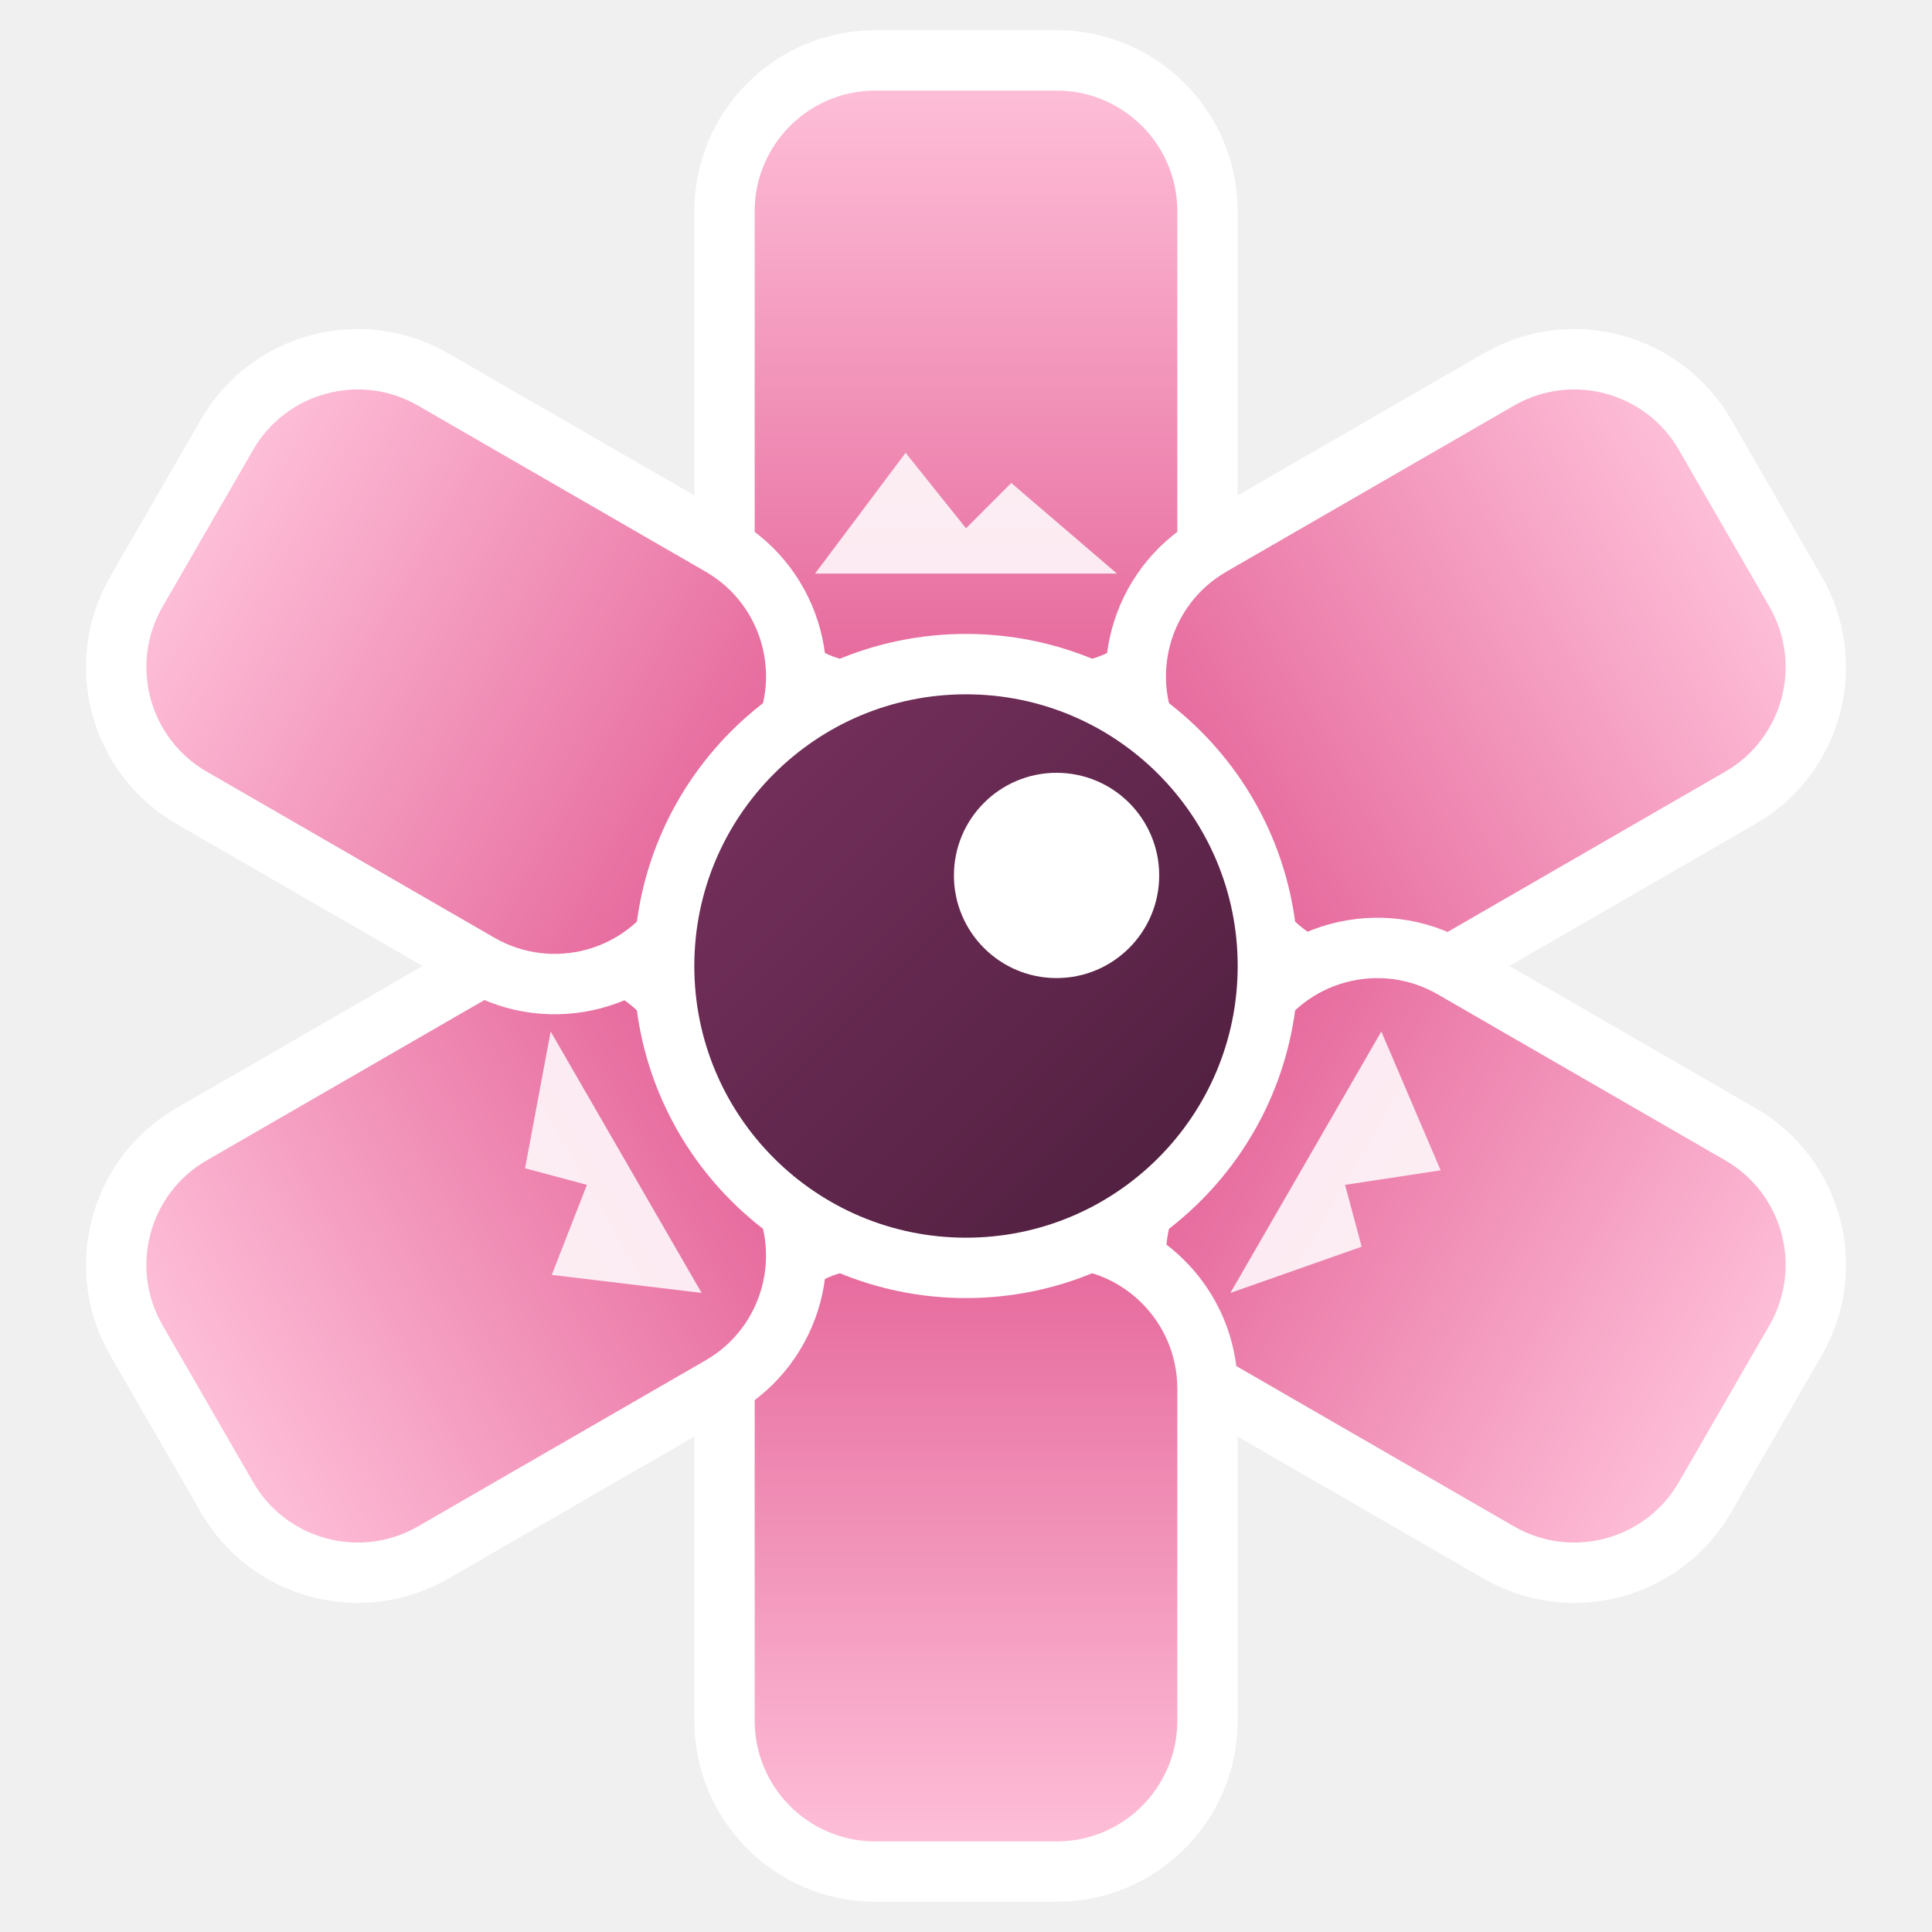
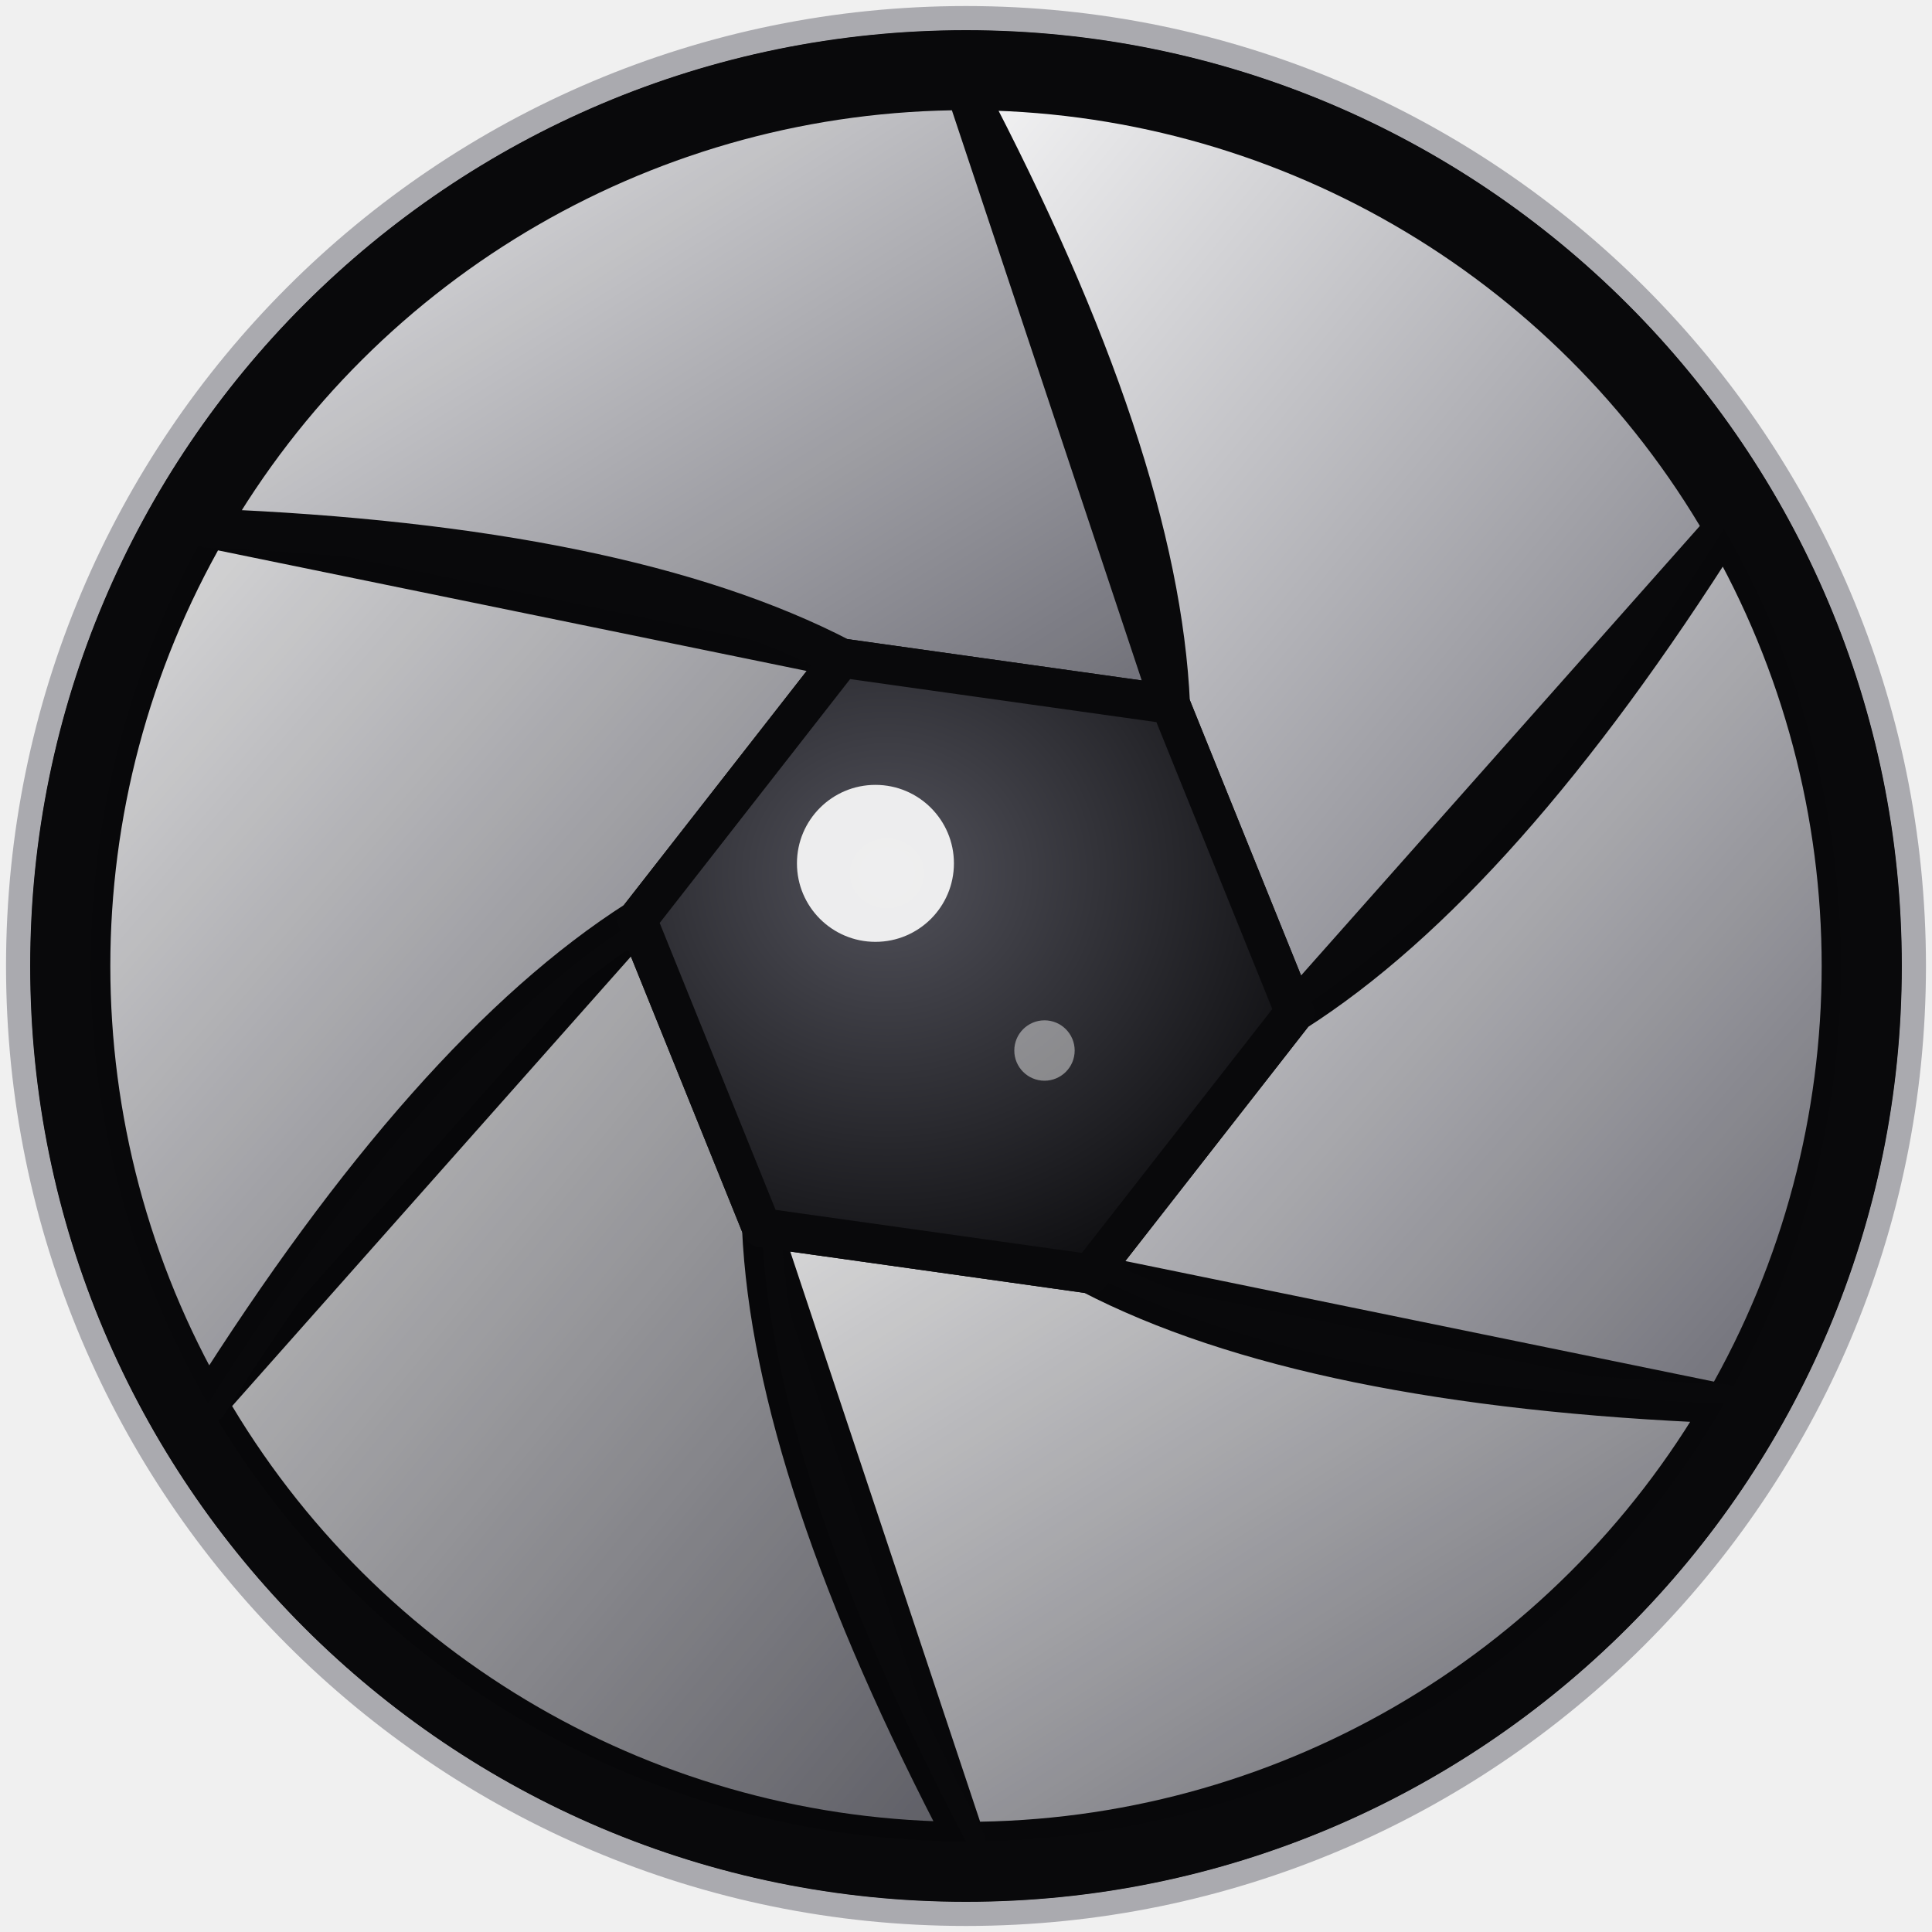
<svg xmlns="http://www.w3.org/2000/svg" viewBox="0 0 64 64" role="img" aria-label="Auto Image Organizer">
  <defs>
-     <linearGradient id="petal" x1="0" y1="0" x2="0" y2="1">
-       <stop offset="0" stop-color="#ffc2da" />
-       <stop offset="1" stop-color="#e5679b" />
+     <linearGradient id="ap-blade" x1="0" y1="0" x2="1" y2="1">
+       <stop offset="0" stop-color="#f4f4f5" />
+       <stop offset="1" stop-color="#71717a" />
    </linearGradient>
-     <linearGradient id="core" x1="0" y1="0" x2="1" y2="1">
-       <stop offset="0" stop-color="#7a3260" />
-       <stop offset="1" stop-color="#4a1d3b" />
-     </linearGradient>
+     <radialGradient id="ap-glass" cx="0.38" cy="0.35" r="0.75">
+       <stop offset="0" stop-color="#52525b" />
+       <stop offset="1" stop-color="#09090b" />
+     </radialGradient>
  </defs>
  <g transform="translate(32 32)">
-     <g stroke="#fff" stroke-width="2">
-       <rect x="-8" y="-30" width="16" height="21" rx="5" fill="url(#petal)" transform="rotate(0)" />
-       <rect x="-8" y="-30" width="16" height="21" rx="5" fill="url(#petal)" transform="rotate(60)" />
-       <rect x="-8" y="-30" width="16" height="21" rx="5" fill="url(#petal)" transform="rotate(120)" />
-       <rect x="-8" y="-30" width="16" height="21" rx="5" fill="url(#petal)" transform="rotate(180)" />
-       <rect x="-8" y="-30" width="16" height="21" rx="5" fill="url(#petal)" transform="rotate(240)" />
-       <rect x="-8" y="-30" width="16" height="21" rx="5" fill="url(#petal)" transform="rotate(300)" />
-     </g>
-     <g fill="#fff" opacity=".85">
-       <path d="M-5 -13 l3 -4 l2 2.5 l1.5 -1.5 l3.5 3z" transform="rotate(0)" />
-       <path d="M-5 -13 l3 -4 l2 2.5 l1.5 -1.5 l3.5 3z" transform="rotate(120)" />
-       <path d="M-5 -13 l3 -4 l2 2.5 l1.5 -1.5 l3.5 3z" transform="rotate(240)" />
-     </g>
-     <circle r="10" fill="url(#core)" stroke="#fff" stroke-width="2" />
-     <circle cx="3" cy="-3" r="3.4" fill="#fff" />
+     <circle r="31" fill="#09090b" />
+     <path d="M0.0,-29.0 A29.0,29.0 0 0,1 25.11,-14.5 L10.89,1.53 L6.77,-8.67 Q6.41,-16.8 0.0,-29.0Z" fill="url(#ap-blade)" stroke="#09090b" stroke-width="1.3" stroke-linejoin="round" />
+     <path d="M25.11,-14.5 A29.0,29.0 0 0,1 25.11,14.5 L4.12,10.2 L10.89,1.53 Q17.75,-2.84 25.11,-14.5Z" fill="url(#ap-blade)" stroke="#09090b" stroke-width="1.3" stroke-linejoin="round" />
+     <path d="M25.11,-14.5 A29.0,29.0 0 0,1 25.11,14.5 L4.12,10.2 L10.89,1.53 Q17.75,-2.84 25.11,-14.5Z" fill="#000" fill-opacity="0.06" />
+     <path d="M25.11,14.5 A29.0,29.0 0 0,1 0.0,29.0 L-6.77,8.67 L4.12,10.2 Q11.34,13.95 25.11,14.5Z" fill="url(#ap-blade)" stroke="#09090b" stroke-width="1.3" stroke-linejoin="round" />
+     <path d="M25.11,14.5 A29.0,29.0 0 0,1 0.0,29.0 L-6.77,8.67 L4.12,10.2 Q11.34,13.95 25.11,14.5Z" fill="#000" fill-opacity="0.12" />
+     <path d="M0.0,29.0 A29.0,29.0 0 0,1 -25.11,14.5 L-10.89,-1.53 L-6.77,8.67 Q-6.41,16.8 0.0,29.0Z" fill="url(#ap-blade)" stroke="#09090b" stroke-width="1.3" stroke-linejoin="round" />
+     <path d="M0.0,29.0 A29.0,29.0 0 0,1 -25.11,14.5 L-10.89,-1.53 L-6.77,8.67 Q-6.41,16.8 0.0,29.0Z" fill="#000" fill-opacity="0.18" />
+     <path d="M-25.11,14.5 A29.0,29.0 0 0,1 -25.11,-14.5 L-4.12,-10.2 L-10.89,-1.53 Q-17.75,2.84 -25.11,14.5Z" fill="url(#ap-blade)" stroke="#09090b" stroke-width="1.3" stroke-linejoin="round" />
+     <path d="M-25.11,14.5 A29.0,29.0 0 0,1 -25.11,-14.5 L-4.12,-10.2 L-10.89,-1.53 Q-17.75,2.84 -25.11,14.5Z" fill="#000" fill-opacity="0.1" />
+     <path d="M-25.11,-14.5 A29.0,29.0 0 0,1 -0.0,-29.0 L6.77,-8.67 L-4.12,-10.2 Q-11.34,-13.95 -25.11,-14.5Z" fill="url(#ap-blade)" stroke="#09090b" stroke-width="1.3" stroke-linejoin="round" />
+     <path d="M-25.11,-14.5 A29.0,29.0 0 0,1 -0.0,-29.0 L6.77,-8.67 L-4.12,-10.2 Q-11.34,-13.95 -25.11,-14.5Z" fill="#000" fill-opacity="0.03" />
+     <polygon points="6.77,-8.67 10.89,1.53 4.12,10.2 -6.77,8.67 -10.89,-1.53 -4.12,-10.2" fill="url(#ap-glass)" stroke="#09090b" stroke-width="1.3" stroke-linejoin="round" />
+     <circle cx="-3" cy="-3.4" r="2.6" fill="#fff" fill-opacity=".9" />
+     <circle cx="2.6" cy="2.8" r="1" fill="#fff" fill-opacity=".45" />
+     <circle r="30.4" fill="none" stroke="#09090b" stroke-width="1.2" />
+     <circle r="31.4" fill="none" stroke="#71717a" stroke-opacity=".55" stroke-width="0.8" />
  </g>
</svg>
